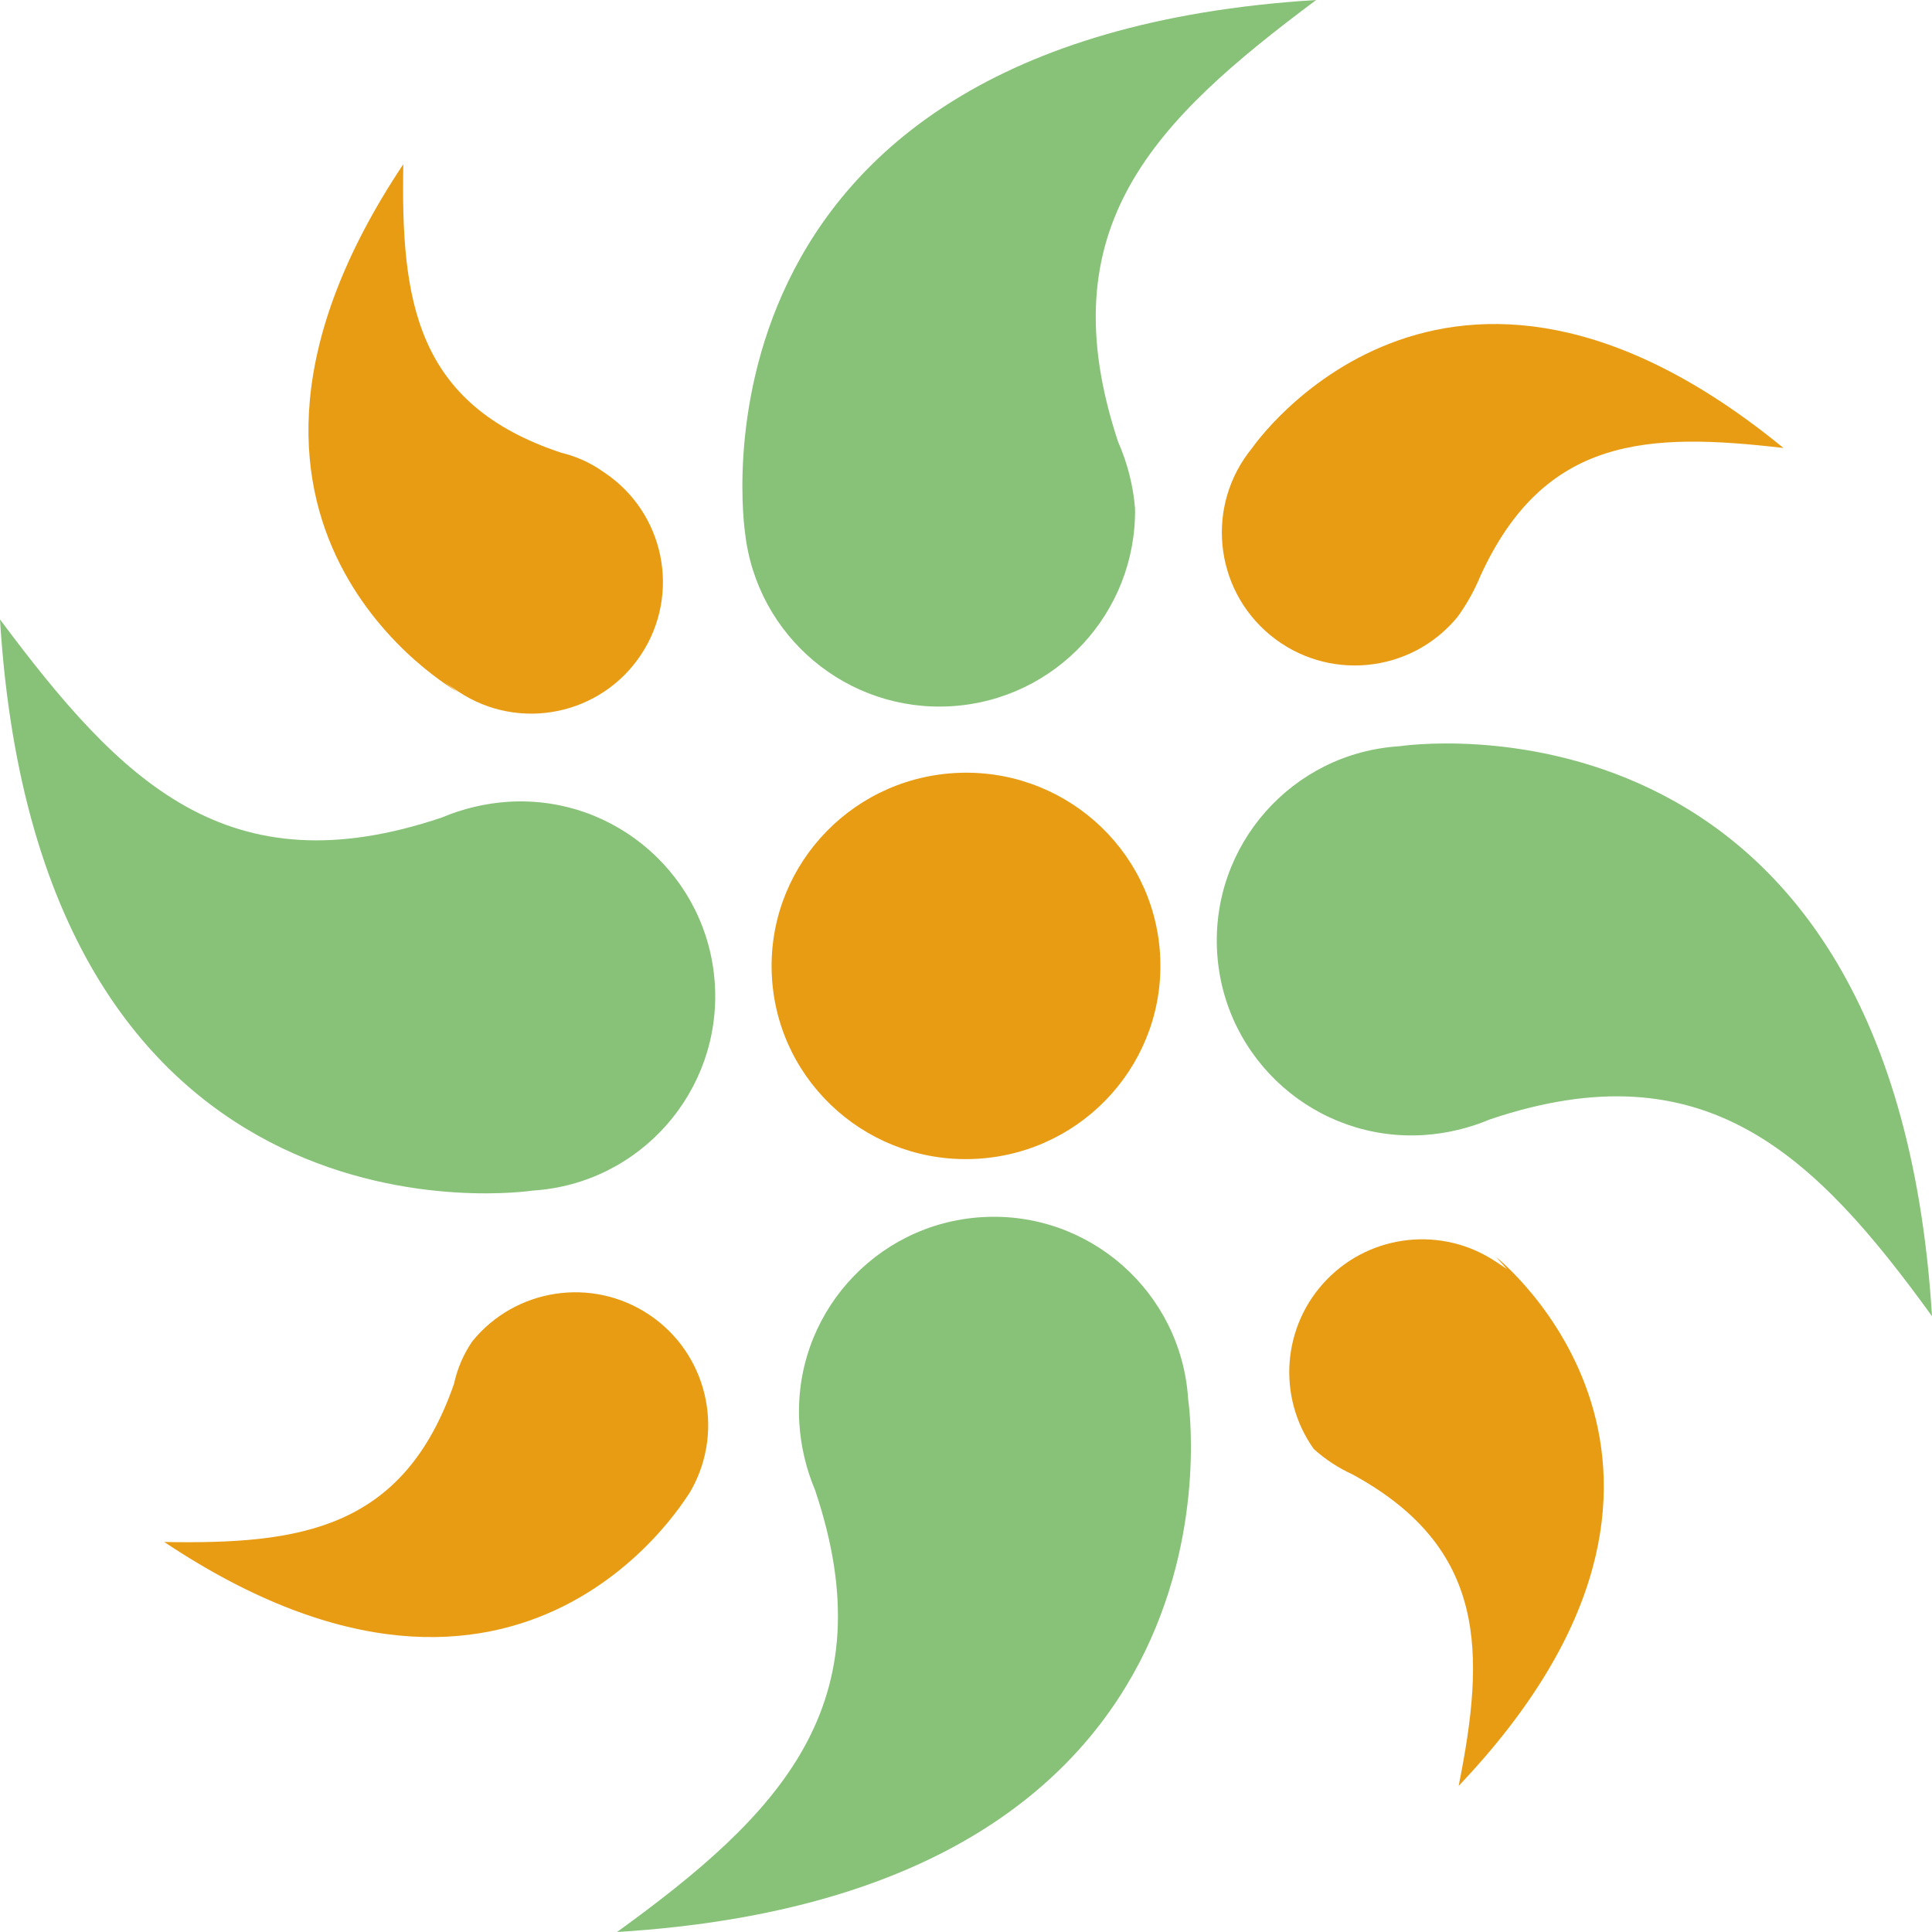
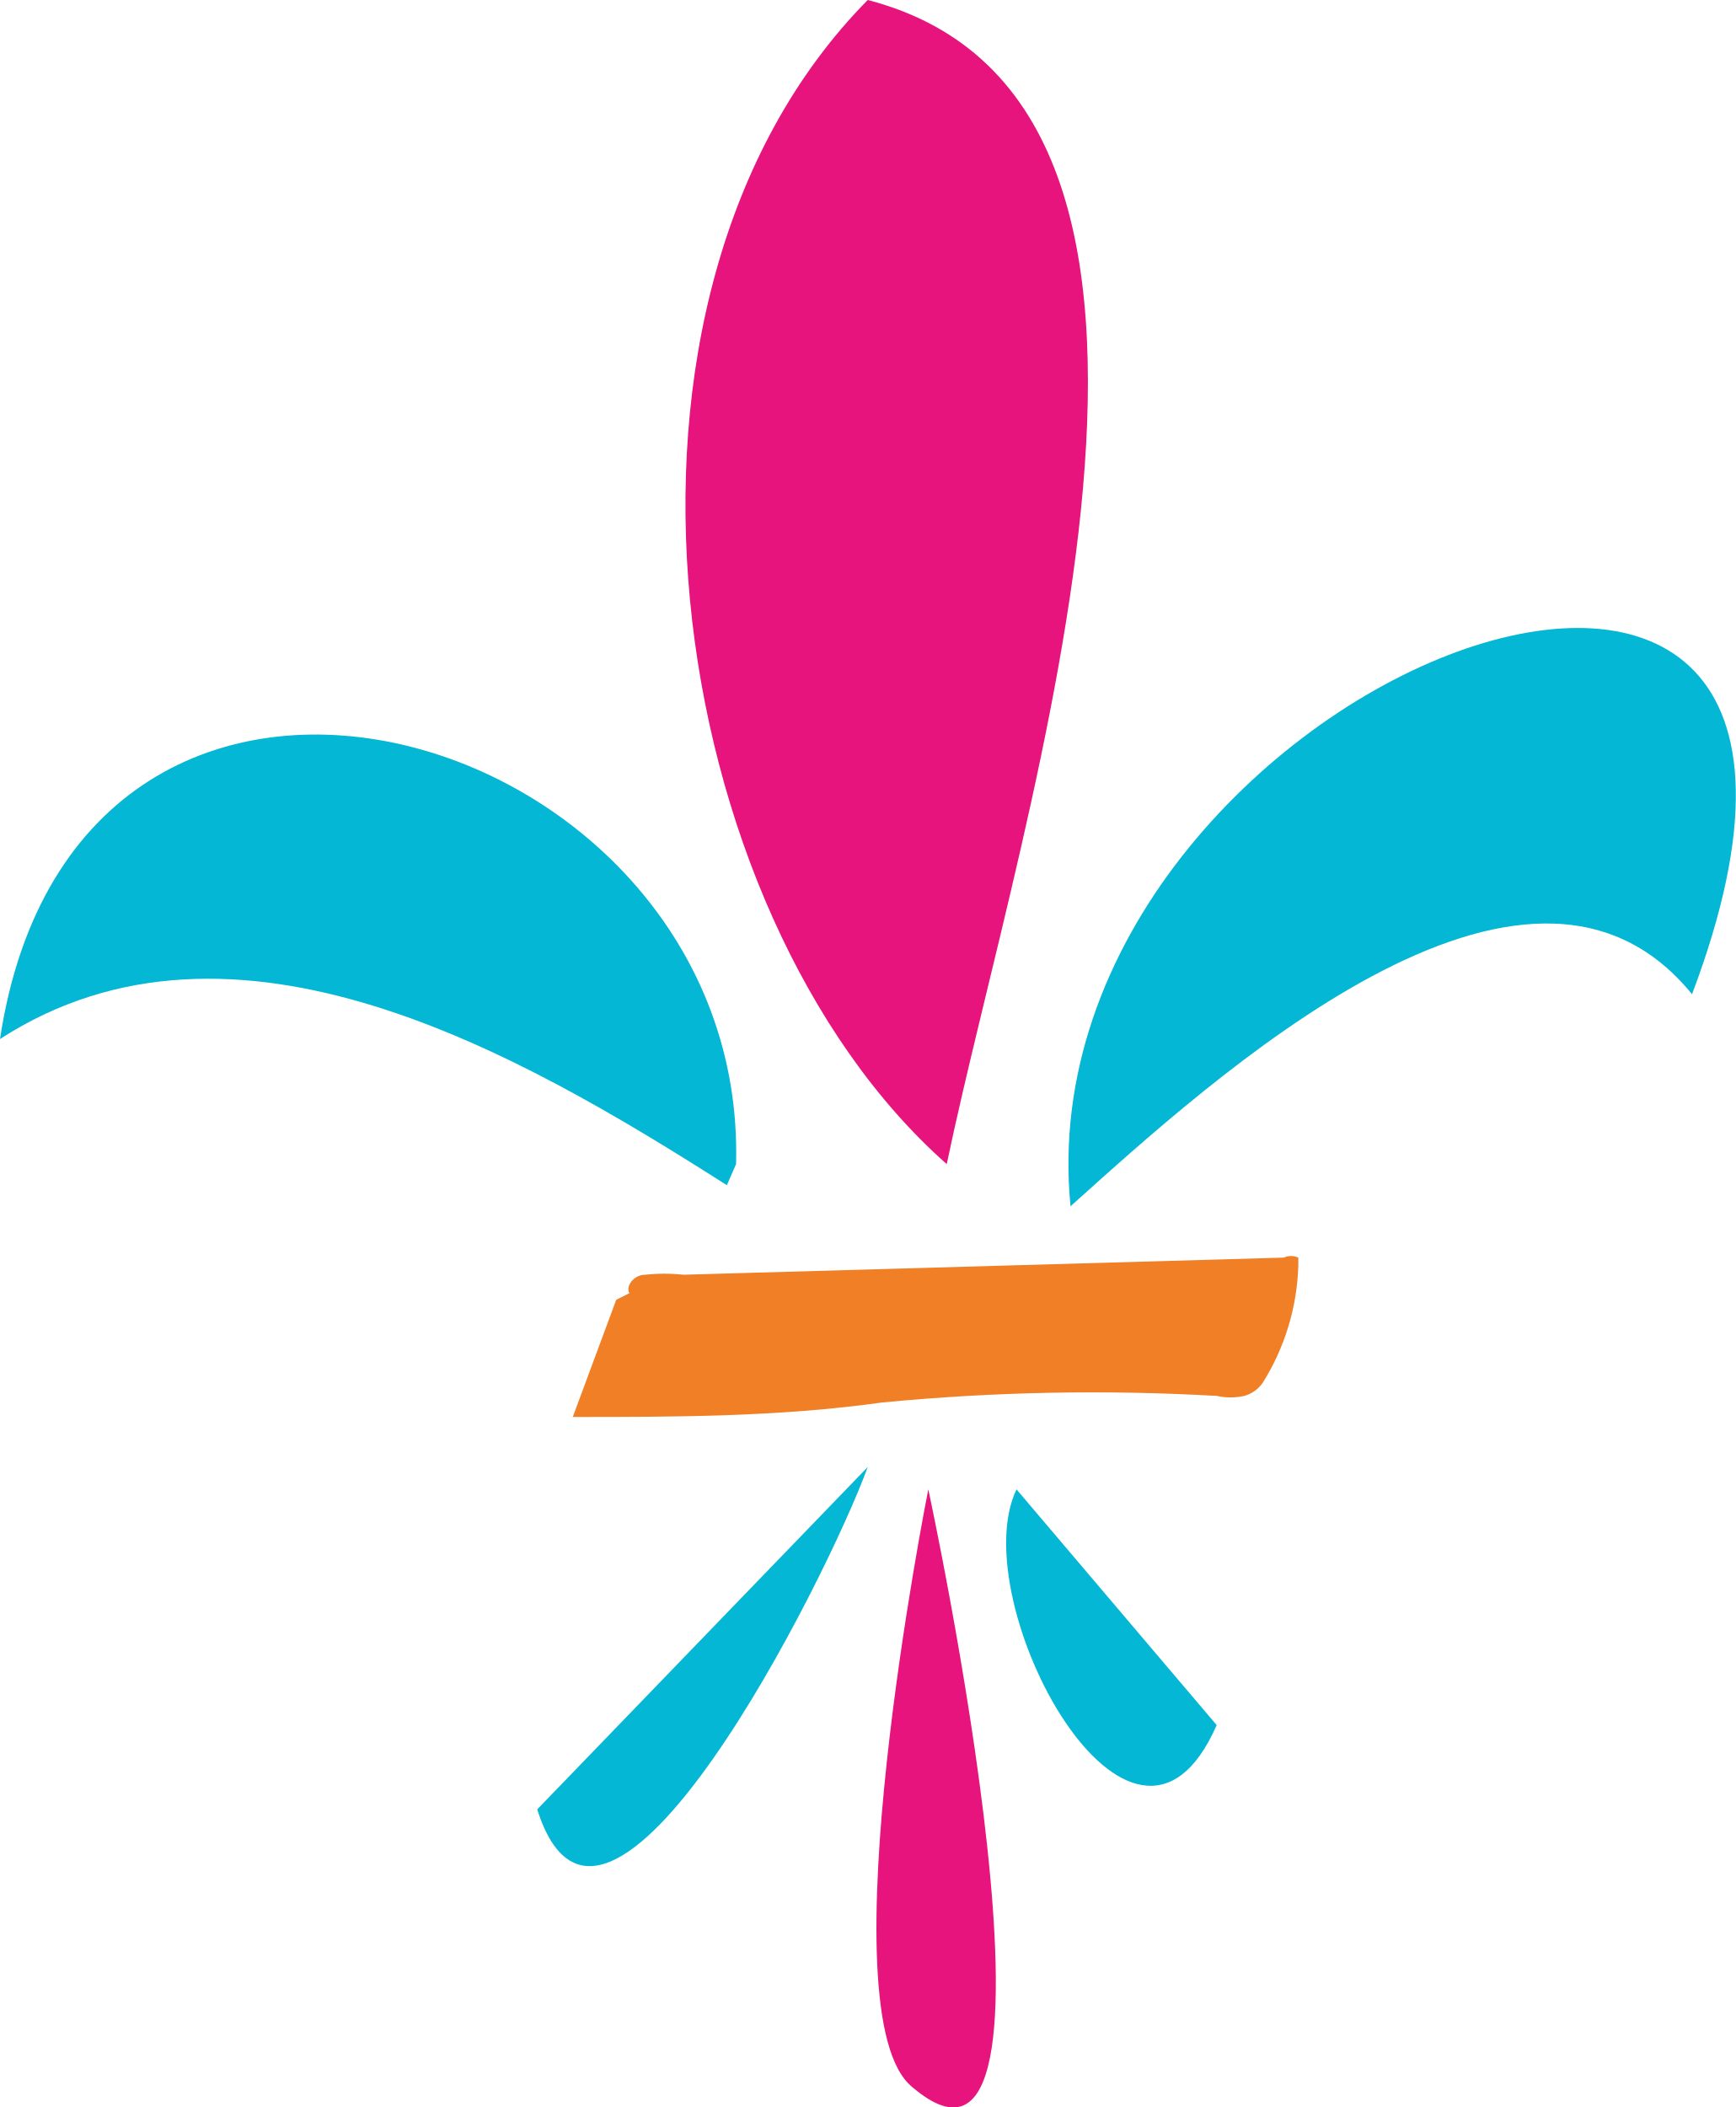
- <svg xmlns="http://www.w3.org/2000/svg" id="Calque_1" data-name="Calque 1" width="16" height="16" viewBox="0 0 16 16">
+ <svg xmlns="http://www.w3.org/2000/svg" id="Calque_1" data-name="Calque 1" width="13.18" height="16" viewBox="0 0 13.18 16">
  <defs>
-     <style>.cls-1{fill:#e89c14;}.cls-2{fill:#87c278;}</style>
+     <style>.cls-1{fill:#e6147c;}.cls-2{fill:#03b7d5;}.cls-3{fill:#f07f25;}</style>
  </defs>
-   <ellipse class="cls-1" cx="8" cy="8" rx="1.61" ry="1.6" transform="translate(-0.48 0.51) rotate(-3.55)" />
-   <path class="cls-2" d="M9.84,11.59a1.61,1.61,0,0,0-3.22.2,1.7,1.7,0,0,0,.13.55c.6,1.78-.3,2.69-1.64,3.66,5.36-.33,4.73-4.41,4.73-4.41v0Z" transform="translate(0 0)" />
-   <path class="cls-2" d="M6.17,4.41a1.62,1.62,0,0,0,3.23-.2,1.71,1.71,0,0,0-.14-.55C8.67,1.88,9.56,1,10.9,0,5.55.33,6.17,4.41,6.17,4.41v0Z" transform="translate(0 0)" />
-   <path class="cls-2" d="M11.59,6.18a1.61,1.61,0,0,0,.2,3.22,1.7,1.7,0,0,0,.55-.13c1.78-.6,2.69.29,3.66,1.63-.33-5.35-4.41-4.72-4.41-4.72h0Z" transform="translate(0 0)" />
-   <path class="cls-2" d="M4.41,9.86a1.61,1.61,0,0,0-.2-3.22,1.7,1.7,0,0,0-.55.13C1.88,7.37,1,6.47,0,5.13c.33,5.36,4.41,4.73,4.41,4.73h0Z" transform="translate(0 0)" />
-   <path class="cls-1" d="M10.37,3.71a1.1,1.1,0,0,0,1.7,1.4,1.63,1.63,0,0,0,.19-.34c.53-1.16,1.39-1.19,2.51-1.06-2.82-2.31-4.4,0-4.4,0l.1-.1A.94.94,0,0,0,10.37,3.71Z" transform="translate(0 0)" />
-   <path class="cls-1" d="M12.39,10.45A1.1,1.1,0,0,0,10.88,12a1.26,1.26,0,0,0,.32.21c1.12.61,1.1,1.48.88,2.58,2.51-2.64.31-4.38.31-4.38l.09.1Z" transform="translate(0 0)" />
-   <path class="cls-1" d="M3.8,5.73A1.09,1.09,0,0,0,5,3.91a1,1,0,0,0-.35-.16c-1.21-.4-1.33-1.26-1.31-2.39-2,3,.45,4.37.45,4.37l-.11-.08Z" transform="translate(0 0)" />
-   <path class="cls-1" d="M5.73,12.33a1.1,1.1,0,0,0-1.82-1.22,1,1,0,0,0-.15.35c-.42,1.21-1.28,1.33-2.4,1.31,3,2,4.37-.44,4.37-.44l-.08.11A.44.44,0,0,0,5.73,12.33Z" transform="translate(0 0)" />
+   <path class="cls-1" d="M8.6,8.84C9.16,6.15,11,.78,8,0V0C5.76,2.27,6.44,6.93,8.6,8.84" transform="translate(-1.41)" />
+   <path class="cls-2" d="M9.54,9.16c-.39-4,6.64-6.69,4.72-1.61C13,6,10.61,8.2,9.54,9.16" transform="translate(-1.41)" />
+   <path class="cls-2" d="M7,8.84C7.09,5.5,2,4,1.41,7.89,3.19,6.74,5.36,8,6.93,9" transform="translate(-1.41)" />
+   <path class="cls-2" d="M8,11.14c-.31.85-2,4.21-2.51,2.6" transform="translate(-1.41)" />
+   <path class="cls-2" d="M9.13,11.31c-.41.85.88,3.25,1.52,1.79" transform="translate(-1.41)" />
+   <path class="cls-3" d="M6.09,9.87l-.33.89c.78,0,1.56,0,2.35-.11a16.63,16.63,0,0,1,2.54-.05.49.49,0,0,0,.21,0A.25.25,0,0,0,11,10.5a1.77,1.77,0,0,0,.27-.89s0,0,0-.06a.13.13,0,0,0-.11,0l-4.56.13a1.35,1.35,0,0,0-.29,0c-.09,0-.15.09-.12.14" transform="translate(-1.41)" />
+   <path class="cls-1" d="M8.46,11.31s-.8,4-.12,4.54C9.69,17,8.46,11.31,8.46,11.31Z" transform="translate(-1.41)" />
</svg>
